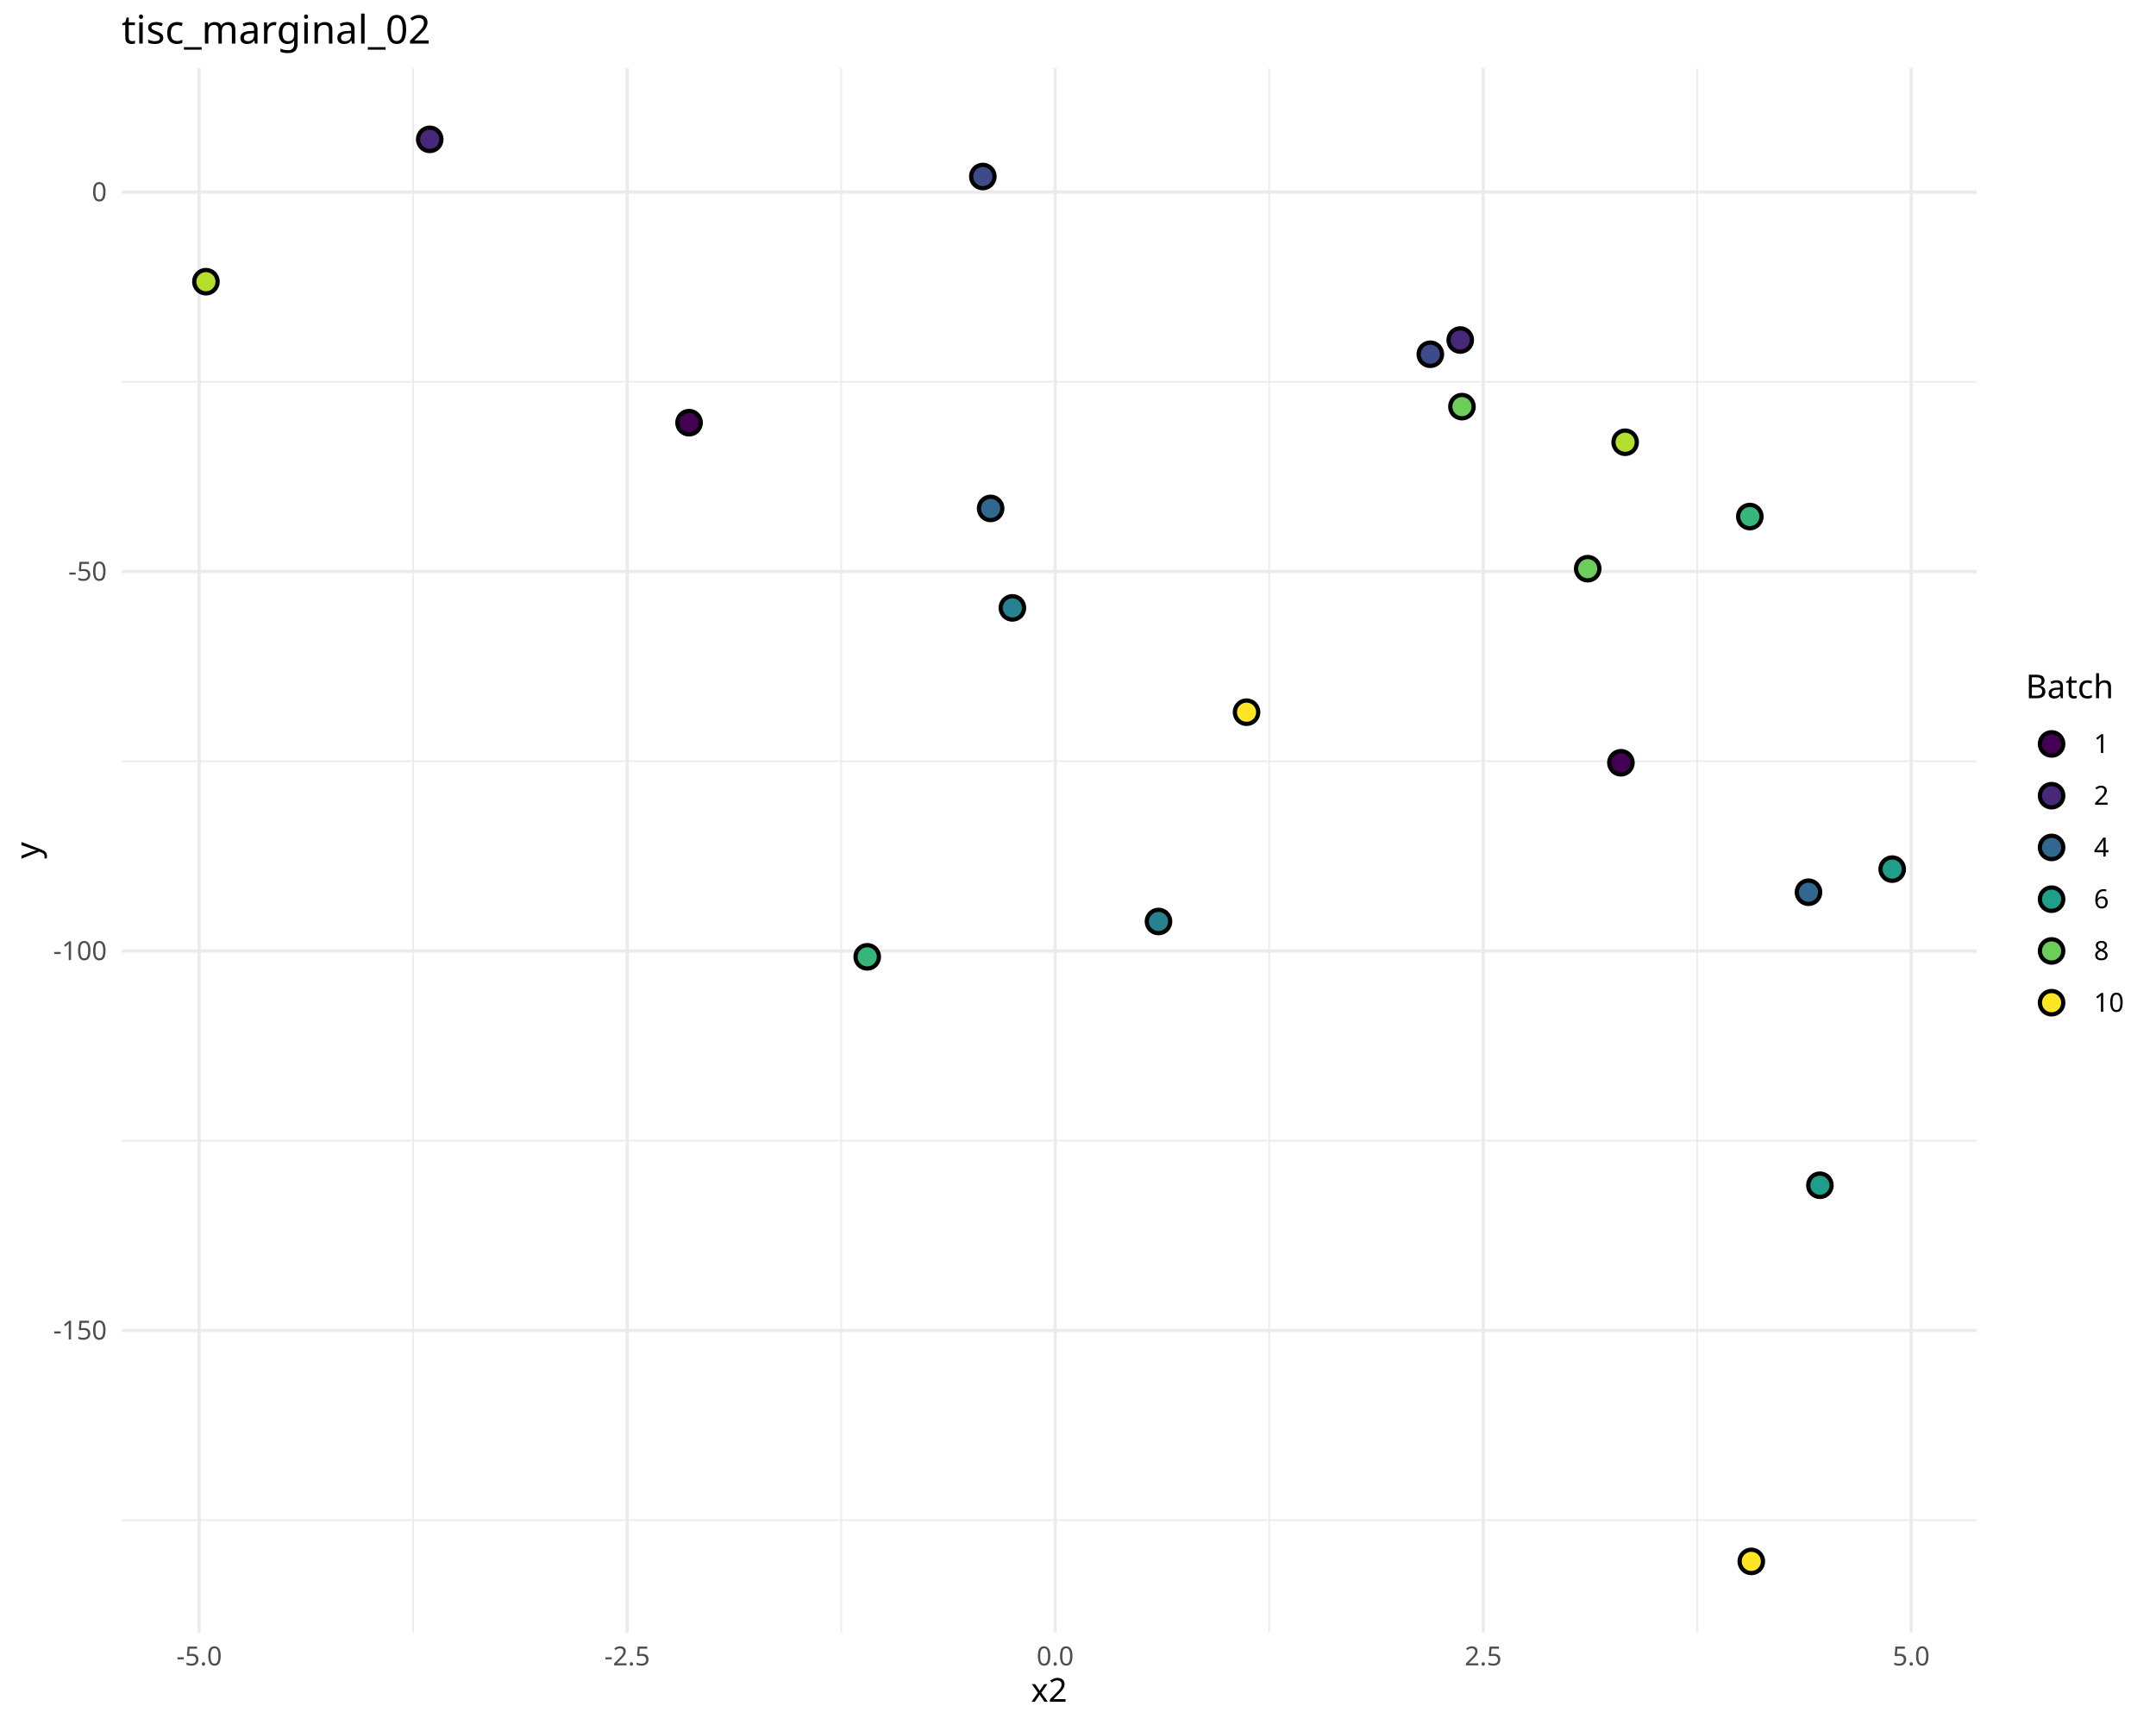
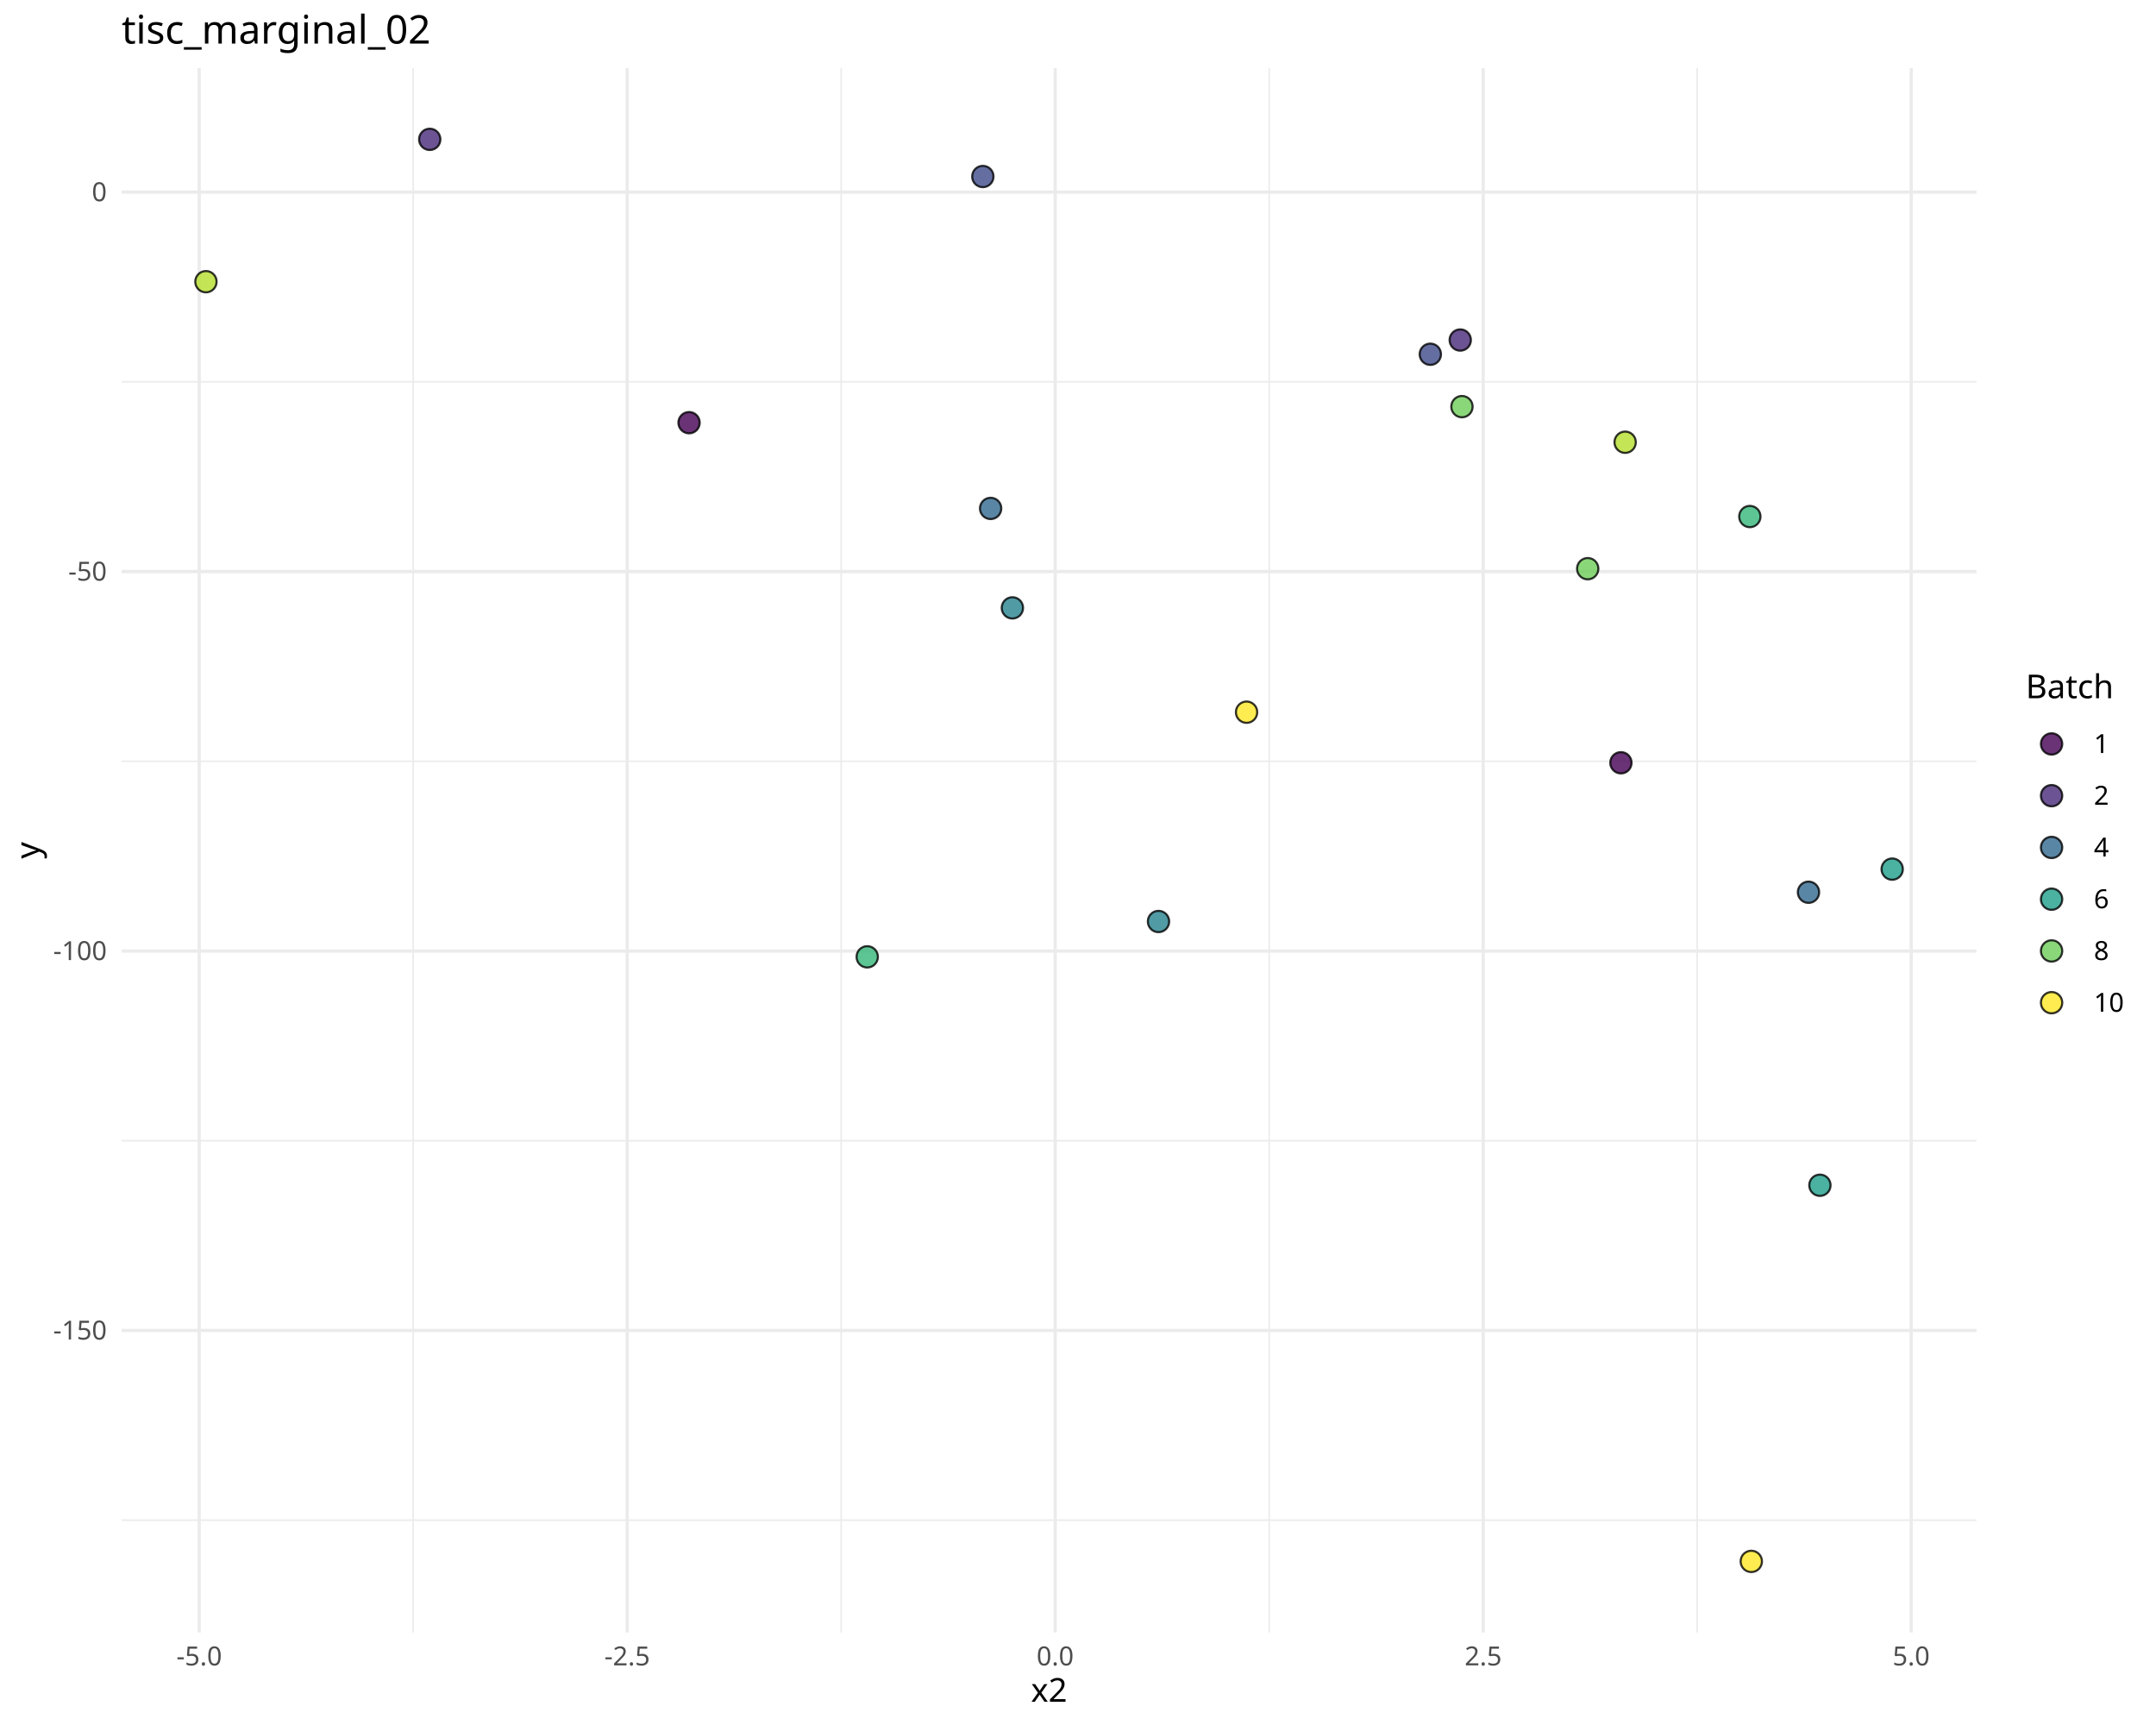
<svg xmlns="http://www.w3.org/2000/svg" class="svglite" data-engine-version="2.0" width="720.00pt" height="576.00pt" viewBox="0 0 720.00 576.00">
  <defs>
    <style type="text/css">
    .svglite line, .svglite polyline, .svglite polygon, .svglite path, .svglite rect, .svglite circle {
      fill: none;
      stroke: #000000;
      stroke-linecap: round;
      stroke-linejoin: round;
      stroke-miterlimit: 10.00;
    }
  </style>
  </defs>
  <rect width="100%" height="100%" style="stroke: none; fill: #FFFFFF;" />
  <defs>
    <clipPath id="cpMC4wMHw3MjAuMDB8MC4wMHw1NzYuMDA=">
      <rect x="0.00" y="0.00" width="720.00" height="576.00" />
    </clipPath>
  </defs>
  <g clip-path="url(#cpMC4wMHw3MjAuMDB8MC4wMHw1NzYuMDA=)">
</g>
  <defs>
    <clipPath id="cpNDAuNjJ8NjYwLjA1fDIyLjc4fDU0NS4xMQ==">
      <rect x="40.62" y="22.78" width="619.44" height="522.33" />
    </clipPath>
  </defs>
  <g clip-path="url(#cpNDAuNjJ8NjYwLjA1fDIyLjc4fDU0NS4xMQ==)">
    <polyline points="40.62,507.61 660.05,507.61 " style="stroke-width: 0.53; stroke: #EBEBEB; stroke-linecap: butt;" />
    <polyline points="40.62,380.91 660.05,380.91 " style="stroke-width: 0.53; stroke: #EBEBEB; stroke-linecap: butt;" />
    <polyline points="40.62,254.20 660.05,254.20 " style="stroke-width: 0.53; stroke: #EBEBEB; stroke-linecap: butt;" />
    <polyline points="40.62,127.50 660.05,127.50 " style="stroke-width: 0.53; stroke: #EBEBEB; stroke-linecap: butt;" />
    <polyline points="137.98,545.11 137.98,22.78 " style="stroke-width: 0.53; stroke: #EBEBEB; stroke-linecap: butt;" />
    <polyline points="280.92,545.11 280.92,22.78 " style="stroke-width: 0.53; stroke: #EBEBEB; stroke-linecap: butt;" />
    <polyline points="423.85,545.11 423.85,22.78 " style="stroke-width: 0.53; stroke: #EBEBEB; stroke-linecap: butt;" />
    <polyline points="566.78,545.11 566.78,22.78 " style="stroke-width: 0.53; stroke: #EBEBEB; stroke-linecap: butt;" />
    <polyline points="40.62,444.26 660.05,444.26 " style="stroke-width: 1.07; stroke: #EBEBEB; stroke-linecap: butt;" />
    <polyline points="40.62,317.56 660.05,317.56 " style="stroke-width: 1.07; stroke: #EBEBEB; stroke-linecap: butt;" />
    <polyline points="40.62,190.85 660.05,190.85 " style="stroke-width: 1.07; stroke: #EBEBEB; stroke-linecap: butt;" />
    <polyline points="40.62,64.15 660.05,64.15 " style="stroke-width: 1.07; stroke: #EBEBEB; stroke-linecap: butt;" />
    <polyline points="66.52,545.11 66.52,22.78 " style="stroke-width: 1.07; stroke: #EBEBEB; stroke-linecap: butt;" />
    <polyline points="209.45,545.11 209.45,22.78 " style="stroke-width: 1.07; stroke: #EBEBEB; stroke-linecap: butt;" />
    <polyline points="352.38,545.11 352.38,22.78 " style="stroke-width: 1.07; stroke: #EBEBEB; stroke-linecap: butt;" />
    <polyline points="495.32,545.11 495.32,22.78 " style="stroke-width: 1.07; stroke: #EBEBEB; stroke-linecap: butt;" />
    <polyline points="638.25,545.11 638.25,22.78 " style="stroke-width: 1.07; stroke: #EBEBEB; stroke-linecap: butt;" />
-     <circle cx="230.11" cy="141.14" r="3.91" style="stroke-width: 1.42; fill: #440154;" />
-     <circle cx="541.31" cy="254.70" r="3.91" style="stroke-width: 1.42; fill: #440154;" />
-     <circle cx="487.65" cy="113.54" r="3.91" style="stroke-width: 1.42; fill: #482878;" />
-     <circle cx="143.51" cy="46.53" r="3.91" style="stroke-width: 1.42; fill: #482878;" />
-     <circle cx="328.22" cy="58.94" r="3.91" style="stroke-width: 1.42; fill: #3E4A89;" />
-     <circle cx="477.66" cy="118.29" r="3.91" style="stroke-width: 1.42; fill: #3E4A89;" />
-     <circle cx="330.82" cy="169.77" r="3.91" style="stroke-width: 1.42; fill: #31688E;" />
-     <circle cx="603.95" cy="297.93" r="3.91" style="stroke-width: 1.42; fill: #31688E;" />
-     <circle cx="338.09" cy="202.98" r="3.91" style="stroke-width: 1.42; fill: #26828E;" />
-     <circle cx="386.88" cy="307.70" r="3.91" style="stroke-width: 1.42; fill: #26828E;" />
-     <circle cx="631.90" cy="290.21" r="3.91" style="stroke-width: 1.42; fill: #1F9E89;" />
-     <circle cx="607.76" cy="395.77" r="3.91" style="stroke-width: 1.42; fill: #1F9E89;" />
-     <circle cx="289.61" cy="319.50" r="3.91" style="stroke-width: 1.42; fill: #35B779;" />
-     <circle cx="584.36" cy="172.48" r="3.91" style="stroke-width: 1.42; fill: #35B779;" />
-     <circle cx="488.22" cy="135.78" r="3.91" style="stroke-width: 1.42; fill: #6DCD59;" />
-     <circle cx="530.22" cy="189.89" r="3.91" style="stroke-width: 1.42; fill: #6DCD59;" />
-     <circle cx="68.77" cy="94.06" r="3.91" style="stroke-width: 1.42; fill: #B4DE2C;" />
-     <circle cx="542.72" cy="147.67" r="3.91" style="stroke-width: 1.42; fill: #B4DE2C;" />
-     <circle cx="584.85" cy="521.37" r="3.91" style="stroke-width: 1.42; fill: #FDE725;" />
-     <circle cx="416.29" cy="237.81" r="3.91" style="stroke-width: 1.42; fill: #FDE725;" />
+     <circle cx="230.11" cy="141.14" r="3.56" style="stroke-width: 0.71; stroke: #000000; stroke-opacity: 0.80; fill: #440154; fill-opacity: 0.80;" />
+     <circle cx="541.31" cy="254.70" r="3.56" style="stroke-width: 0.71; stroke: #000000; stroke-opacity: 0.80; fill: #440154; fill-opacity: 0.80;" />
+     <circle cx="487.65" cy="113.54" r="3.56" style="stroke-width: 0.71; stroke: #000000; stroke-opacity: 0.80; fill: #482878; fill-opacity: 0.80;" />
+     <circle cx="143.51" cy="46.53" r="3.56" style="stroke-width: 0.71; stroke: #000000; stroke-opacity: 0.80; fill: #482878; fill-opacity: 0.80;" />
+     <circle cx="328.22" cy="58.94" r="3.56" style="stroke-width: 0.71; stroke: #000000; stroke-opacity: 0.80; fill: #3E4A89; fill-opacity: 0.80;" />
+     <circle cx="477.66" cy="118.29" r="3.56" style="stroke-width: 0.71; stroke: #000000; stroke-opacity: 0.80; fill: #3E4A89; fill-opacity: 0.80;" />
+     <circle cx="330.82" cy="169.77" r="3.56" style="stroke-width: 0.71; stroke: #000000; stroke-opacity: 0.80; fill: #31688E; fill-opacity: 0.80;" />
+     <circle cx="603.95" cy="297.93" r="3.56" style="stroke-width: 0.71; stroke: #000000; stroke-opacity: 0.80; fill: #31688E; fill-opacity: 0.80;" />
+     <circle cx="338.09" cy="202.98" r="3.56" style="stroke-width: 0.71; stroke: #000000; stroke-opacity: 0.80; fill: #26828E; fill-opacity: 0.80;" />
+     <circle cx="386.88" cy="307.70" r="3.56" style="stroke-width: 0.71; stroke: #000000; stroke-opacity: 0.80; fill: #26828E; fill-opacity: 0.80;" />
+     <circle cx="631.90" cy="290.21" r="3.56" style="stroke-width: 0.71; stroke: #000000; stroke-opacity: 0.80; fill: #1F9E89; fill-opacity: 0.80;" />
+     <circle cx="607.76" cy="395.77" r="3.56" style="stroke-width: 0.71; stroke: #000000; stroke-opacity: 0.80; fill: #1F9E89; fill-opacity: 0.80;" />
+     <circle cx="289.61" cy="319.50" r="3.56" style="stroke-width: 0.71; stroke: #000000; stroke-opacity: 0.80; fill: #35B779; fill-opacity: 0.80;" />
+     <circle cx="584.36" cy="172.48" r="3.56" style="stroke-width: 0.71; stroke: #000000; stroke-opacity: 0.80; fill: #35B779; fill-opacity: 0.80;" />
+     <circle cx="488.22" cy="135.78" r="3.56" style="stroke-width: 0.71; stroke: #000000; stroke-opacity: 0.80; fill: #6DCD59; fill-opacity: 0.80;" />
+     <circle cx="530.22" cy="189.89" r="3.56" style="stroke-width: 0.71; stroke: #000000; stroke-opacity: 0.80; fill: #6DCD59; fill-opacity: 0.80;" />
+     <circle cx="68.77" cy="94.06" r="3.56" style="stroke-width: 0.71; stroke: #000000; stroke-opacity: 0.80; fill: #B4DE2C; fill-opacity: 0.80;" />
+     <circle cx="542.72" cy="147.67" r="3.56" style="stroke-width: 0.71; stroke: #000000; stroke-opacity: 0.80; fill: #B4DE2C; fill-opacity: 0.80;" />
+     <circle cx="584.85" cy="521.37" r="3.56" style="stroke-width: 0.71; stroke: #000000; stroke-opacity: 0.80; fill: #FDE725; fill-opacity: 0.80;" />
+     <circle cx="416.29" cy="237.81" r="3.56" style="stroke-width: 0.71; stroke: #000000; stroke-opacity: 0.80; fill: #FDE725; fill-opacity: 0.80;" />
  </g>
  <g clip-path="url(#cpMC4wMHw3MjAuMDB8MC4wMHw1NzYuMDA=)">
    <text x="35.69" y="447.29" text-anchor="end" style="font-size: 8.80px; fill: #4D4D4D; font-family: sans;" textLength="17.61px" lengthAdjust="spacingAndGlyphs">-150</text>
    <text x="35.69" y="320.58" text-anchor="end" style="font-size: 8.80px; fill: #4D4D4D; font-family: sans;" textLength="17.61px" lengthAdjust="spacingAndGlyphs">-100</text>
    <text x="35.69" y="193.88" text-anchor="end" style="font-size: 8.80px; fill: #4D4D4D; font-family: sans;" textLength="12.72px" lengthAdjust="spacingAndGlyphs">-50</text>
    <text x="35.69" y="67.18" text-anchor="end" style="font-size: 8.80px; fill: #4D4D4D; font-family: sans;" textLength="4.89px" lengthAdjust="spacingAndGlyphs">0</text>
    <text x="66.52" y="556.10" text-anchor="middle" style="font-size: 8.80px; fill: #4D4D4D; font-family: sans;" textLength="15.16px" lengthAdjust="spacingAndGlyphs">-5.0</text>
    <text x="209.45" y="556.10" text-anchor="middle" style="font-size: 8.80px; fill: #4D4D4D; font-family: sans;" textLength="15.16px" lengthAdjust="spacingAndGlyphs">-2.5</text>
    <text x="352.38" y="556.10" text-anchor="middle" style="font-size: 8.80px; fill: #4D4D4D; font-family: sans;" textLength="12.23px" lengthAdjust="spacingAndGlyphs">0.0</text>
    <text x="495.32" y="556.10" text-anchor="middle" style="font-size: 8.80px; fill: #4D4D4D; font-family: sans;" textLength="12.23px" lengthAdjust="spacingAndGlyphs">2.5</text>
    <text x="638.25" y="556.10" text-anchor="middle" style="font-size: 8.80px; fill: #4D4D4D; font-family: sans;" textLength="12.23px" lengthAdjust="spacingAndGlyphs">5.0</text>
    <text x="350.34" y="568.24" text-anchor="middle" style="font-size: 11.00px; font-family: sans;" textLength="11.62px" lengthAdjust="spacingAndGlyphs">x2</text>
    <text transform="translate(13.05,283.95) rotate(-90)" text-anchor="middle" style="font-size: 11.00px; font-family: sans;" textLength="5.50px" lengthAdjust="spacingAndGlyphs">y</text>
    <text x="676.49" y="233.15" style="font-size: 11.00px; font-family: sans;" textLength="28.14px" lengthAdjust="spacingAndGlyphs">Batch</text>
-     <circle cx="685.13" cy="248.41" r="3.91" style="stroke-width: 1.42; fill: #440154;" />
-     <circle cx="685.13" cy="265.69" r="3.91" style="stroke-width: 1.42; fill: #482878;" />
-     <circle cx="685.13" cy="282.97" r="3.91" style="stroke-width: 1.42; fill: #31688E;" />
-     <circle cx="685.13" cy="300.25" r="3.91" style="stroke-width: 1.42; fill: #1F9E89;" />
-     <circle cx="685.13" cy="317.53" r="3.91" style="stroke-width: 1.42; fill: #6DCD59;" />
-     <circle cx="685.13" cy="334.81" r="3.91" style="stroke-width: 1.42; fill: #FDE725;" />
+     <circle cx="685.13" cy="248.41" r="3.56" style="stroke-width: 0.71; stroke: #000000; stroke-opacity: 0.80; fill: #440154; fill-opacity: 0.80;" />
+     <circle cx="685.13" cy="265.69" r="3.56" style="stroke-width: 0.71; stroke: #000000; stroke-opacity: 0.80; fill: #482878; fill-opacity: 0.80;" />
+     <circle cx="685.13" cy="282.97" r="3.56" style="stroke-width: 0.71; stroke: #000000; stroke-opacity: 0.80; fill: #31688E; fill-opacity: 0.80;" />
+     <circle cx="685.13" cy="300.25" r="3.56" style="stroke-width: 0.71; stroke: #000000; stroke-opacity: 0.80; fill: #1F9E89; fill-opacity: 0.80;" />
+     <circle cx="685.13" cy="317.53" r="3.56" style="stroke-width: 0.71; stroke: #000000; stroke-opacity: 0.80; fill: #6DCD59; fill-opacity: 0.80;" />
+     <circle cx="685.13" cy="334.81" r="3.56" style="stroke-width: 0.71; stroke: #000000; stroke-opacity: 0.80; fill: #FDE725; fill-opacity: 0.80;" />
    <text x="699.25" y="251.44" style="font-size: 8.80px; font-family: sans;" textLength="4.89px" lengthAdjust="spacingAndGlyphs">1</text>
    <text x="699.25" y="268.72" style="font-size: 8.80px; font-family: sans;" textLength="4.89px" lengthAdjust="spacingAndGlyphs">2</text>
    <text x="699.25" y="286.00" style="font-size: 8.80px; font-family: sans;" textLength="4.89px" lengthAdjust="spacingAndGlyphs">4</text>
    <text x="699.25" y="303.28" style="font-size: 8.80px; font-family: sans;" textLength="4.89px" lengthAdjust="spacingAndGlyphs">6</text>
    <text x="699.25" y="320.56" style="font-size: 8.80px; font-family: sans;" textLength="4.89px" lengthAdjust="spacingAndGlyphs">8</text>
    <text x="699.25" y="337.84" style="font-size: 8.80px; font-family: sans;" textLength="9.79px" lengthAdjust="spacingAndGlyphs">10</text>
    <text x="40.62" y="14.56" style="font-size: 13.20px; font-family: sans;" textLength="99.80px" lengthAdjust="spacingAndGlyphs">tisc_marginal_02</text>
  </g>
</svg>
